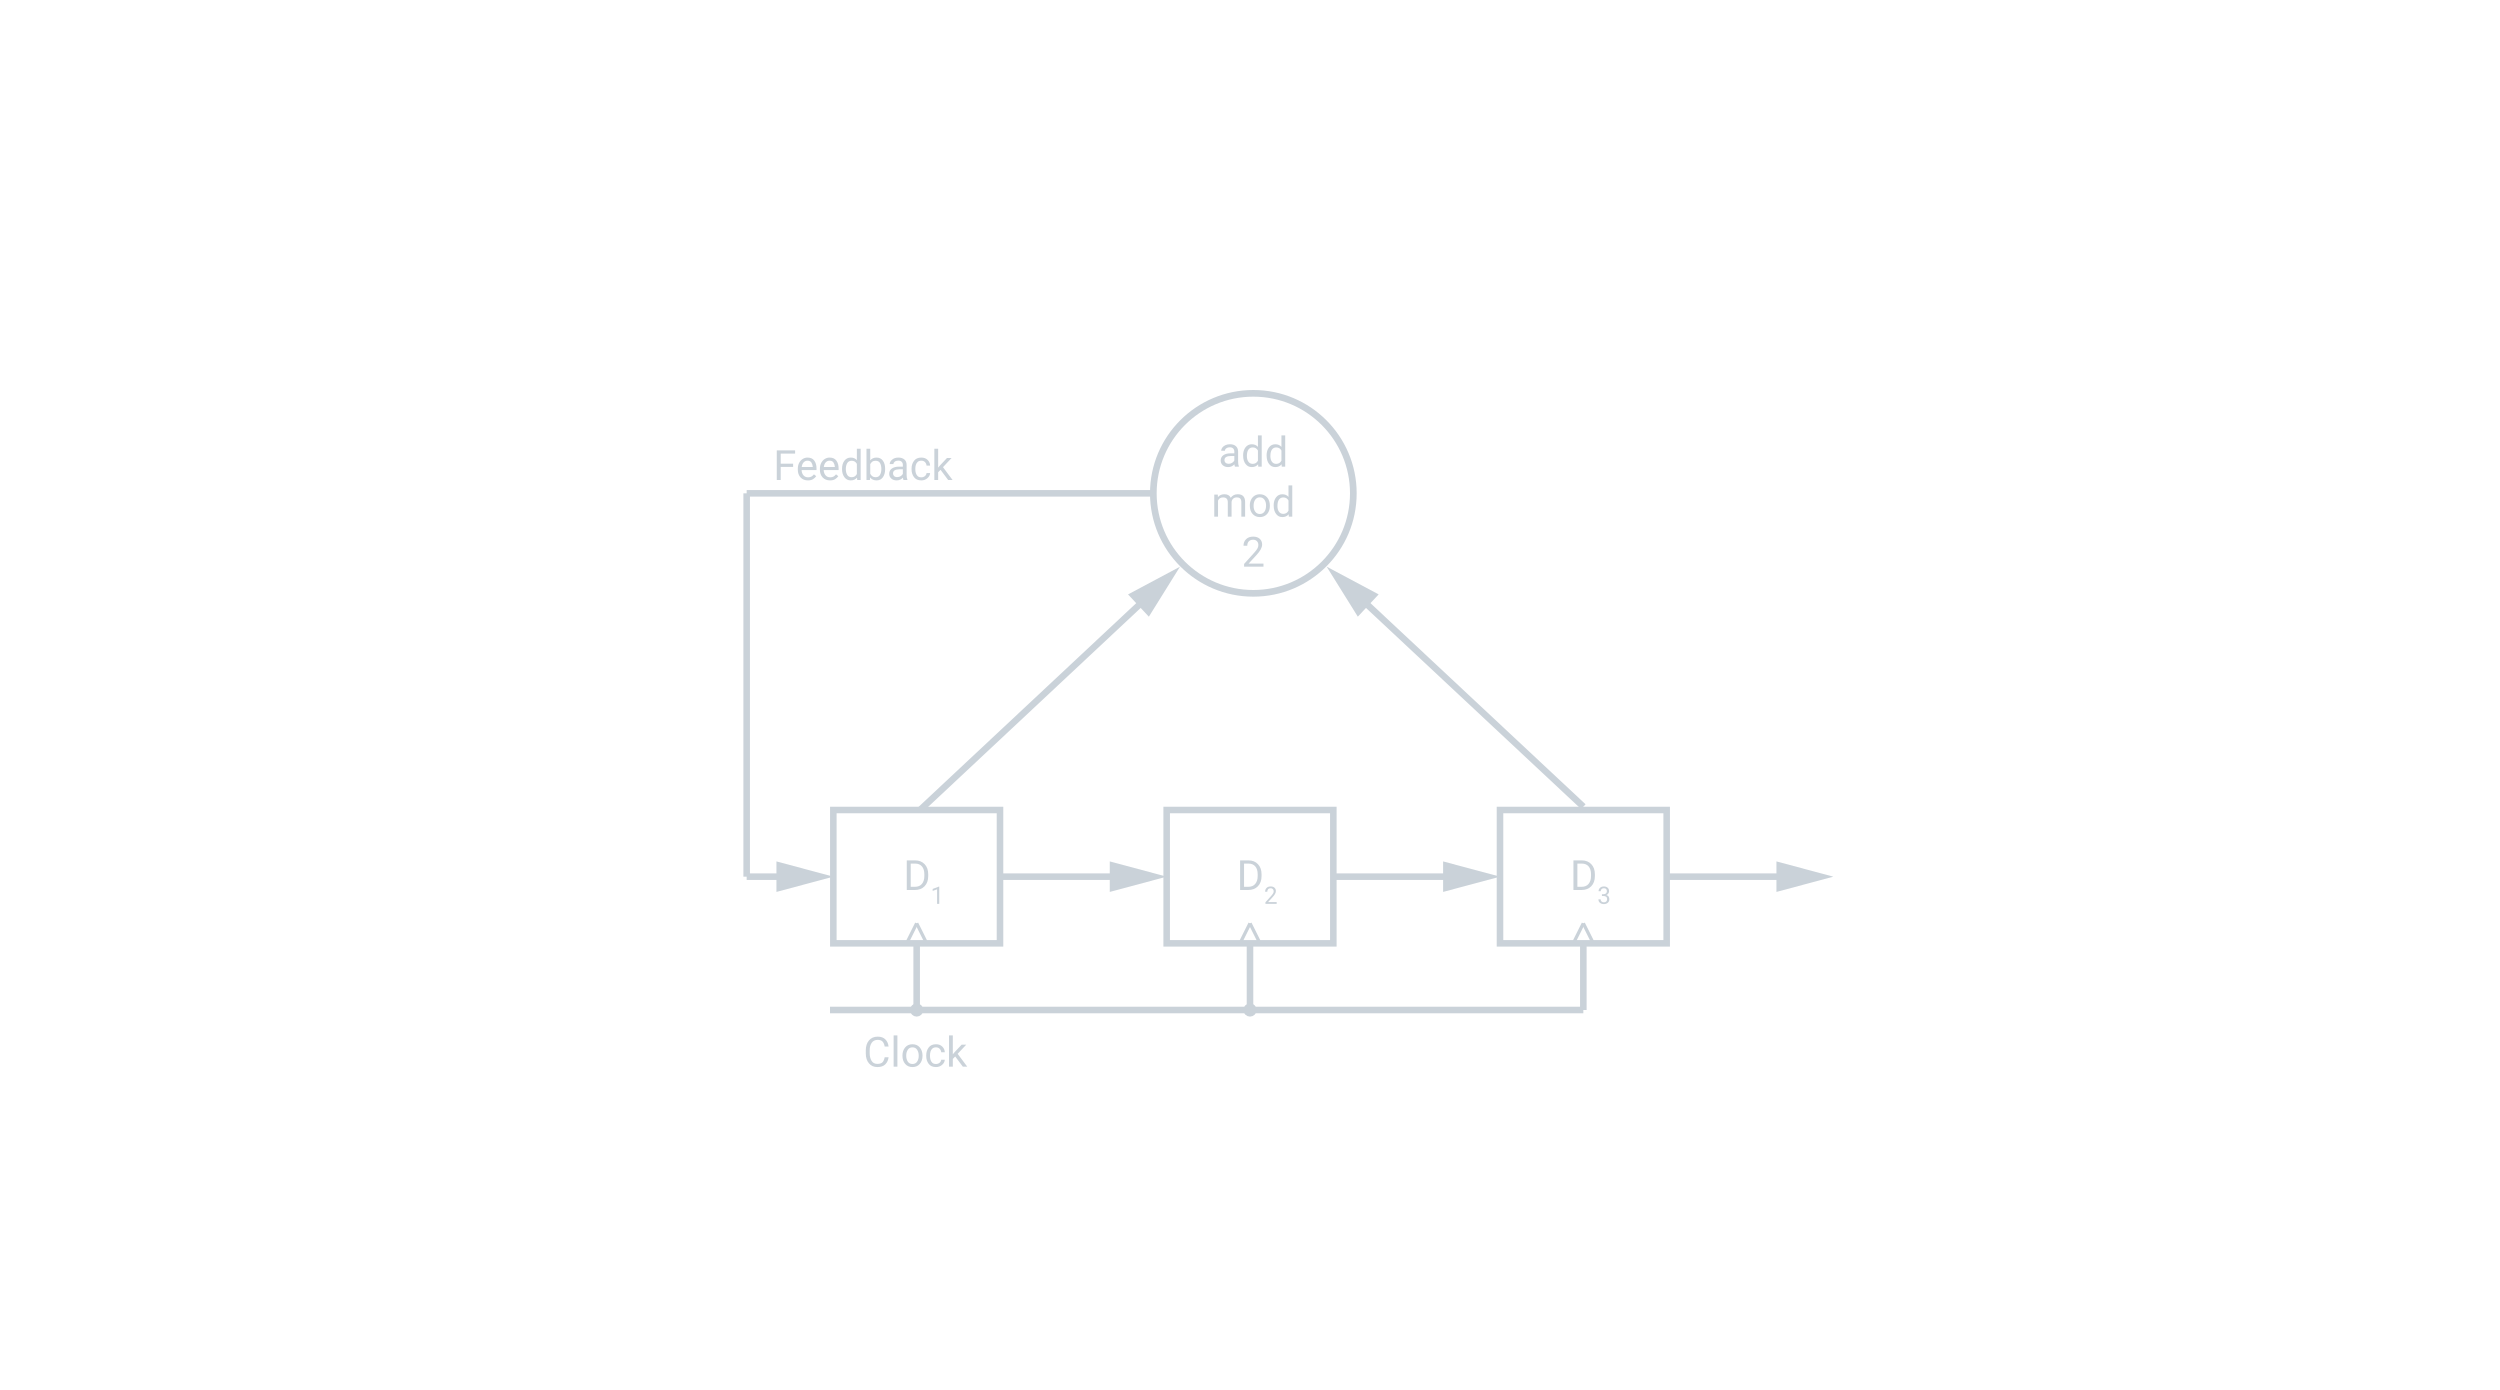
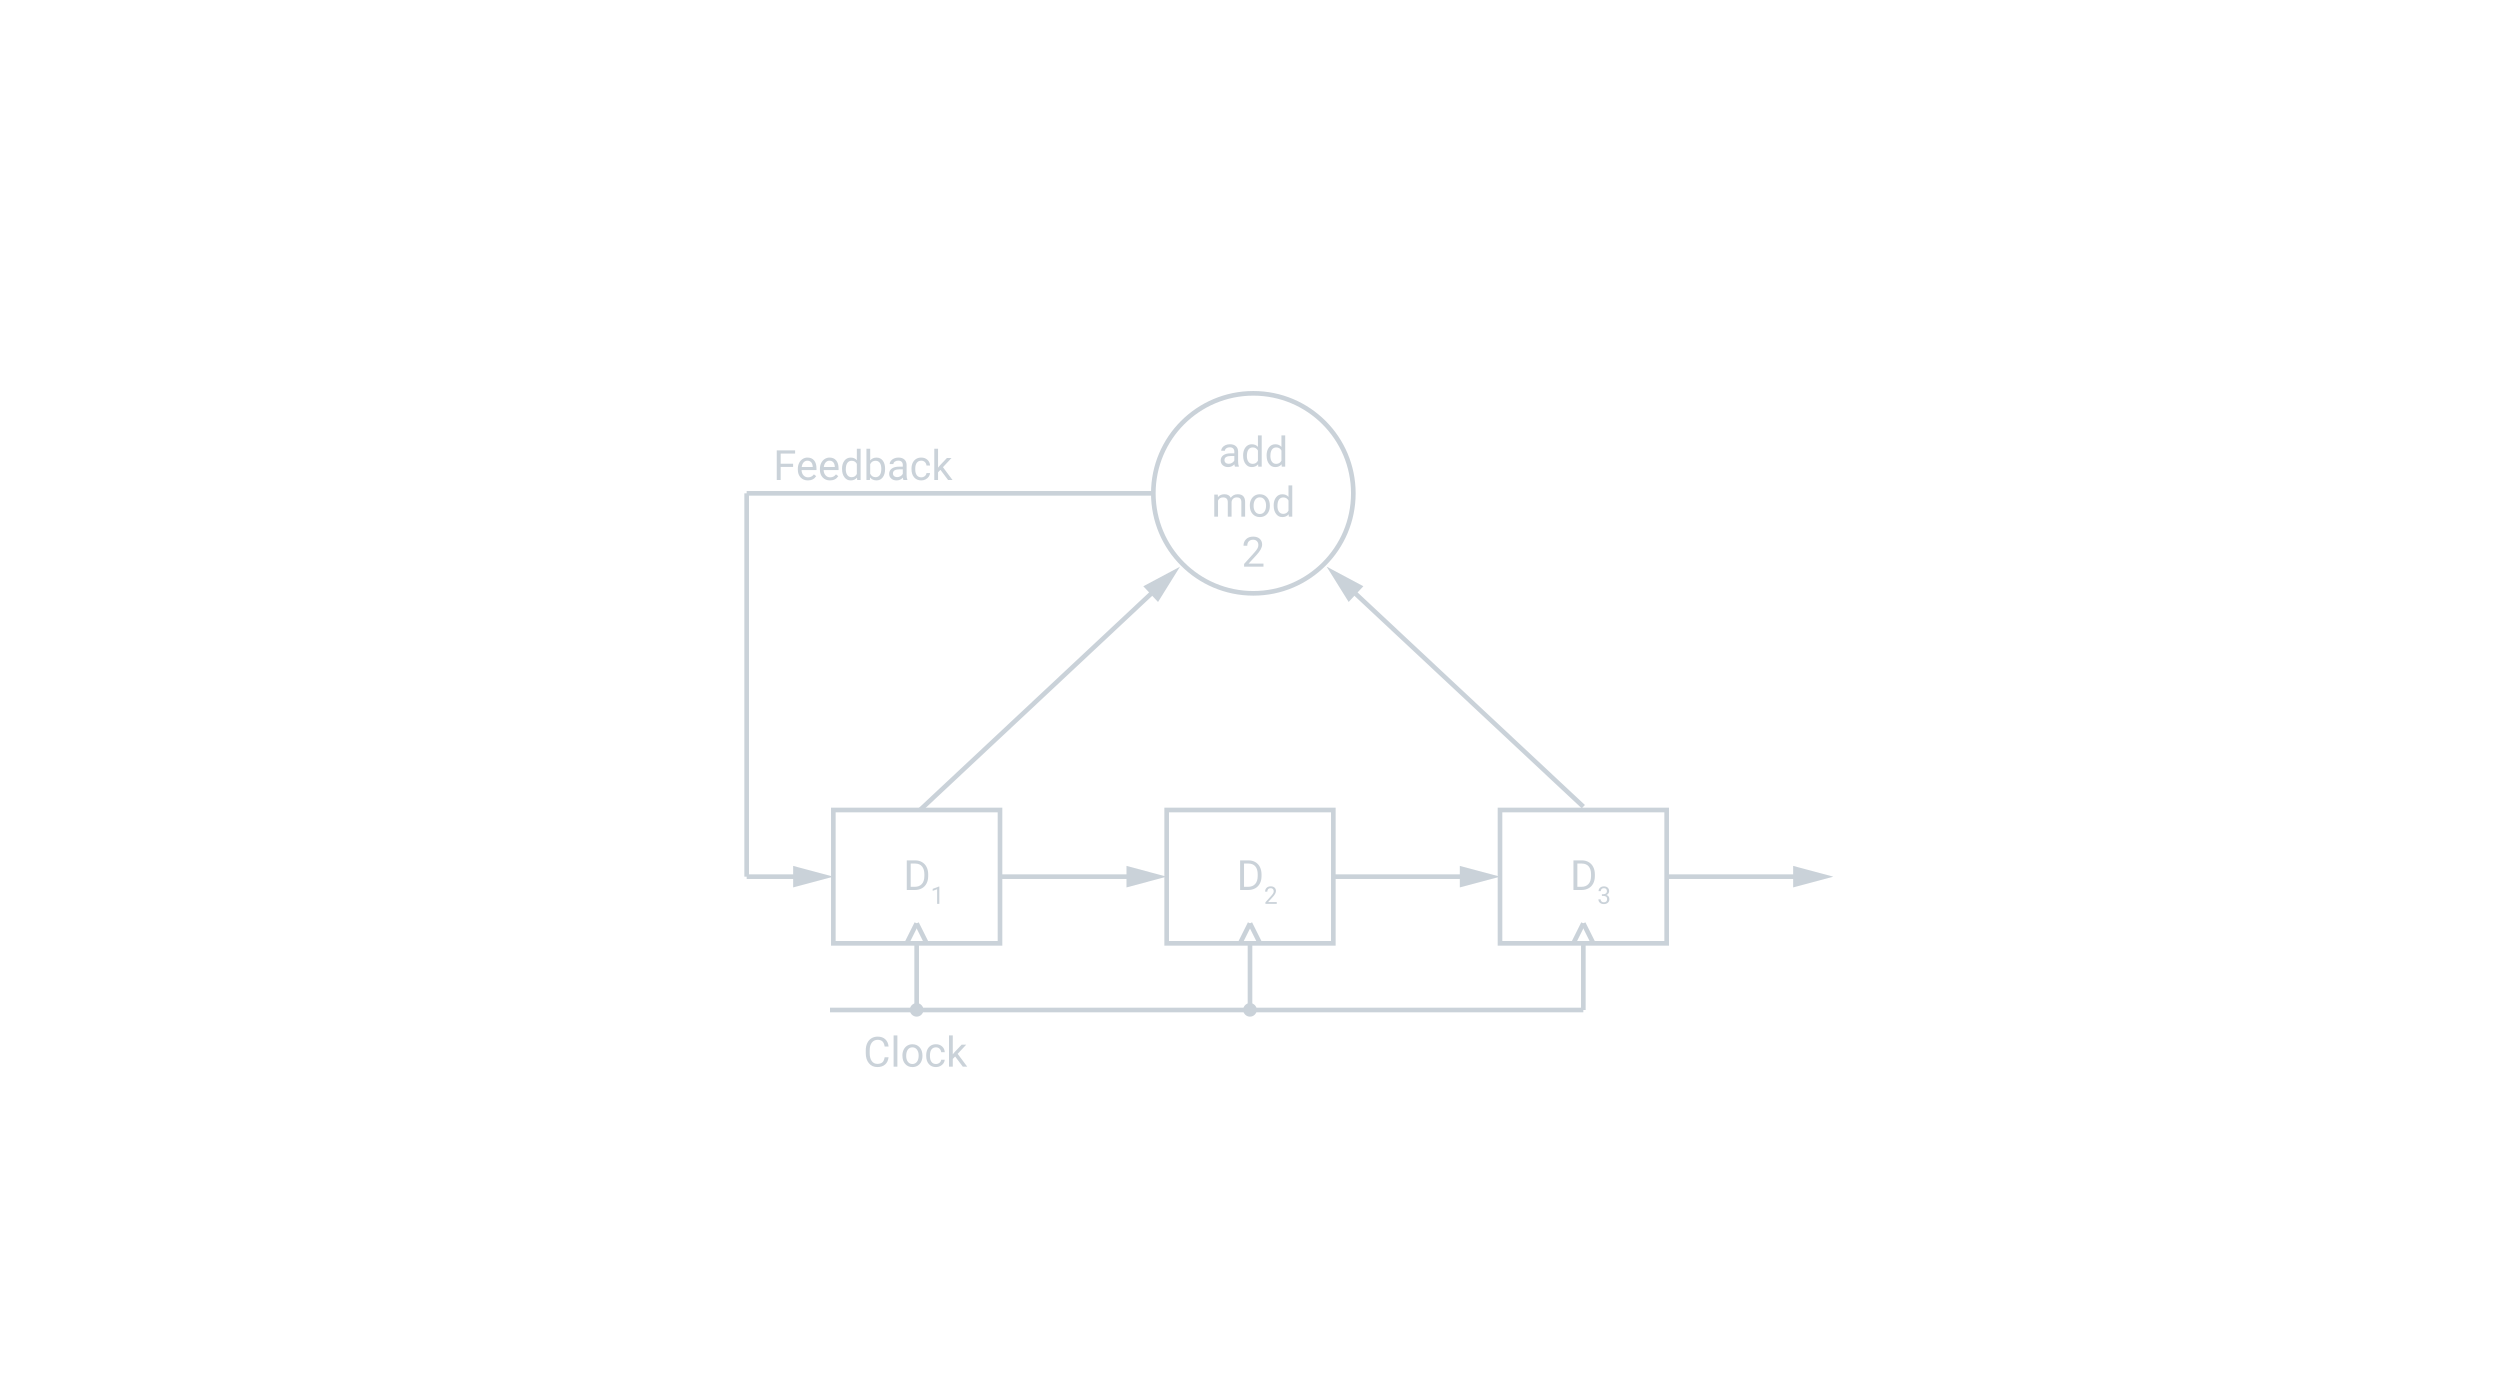
- <svg xmlns="http://www.w3.org/2000/svg" id="hidden" viewBox="0 0 1080 600.48">
+ <svg xmlns="http://www.w3.org/2000/svg" viewBox="0 0 1080 600.48">
  <defs>
-     <style>.cls-1{letter-spacing:-.01em;}.cls-2,.cls-3{fill:#cad2d9;}.cls-4{stroke-width:1.42px;}.cls-4,.cls-5,.cls-6{fill:none;stroke:#cad2d9;stroke-miterlimit:10;}.cls-5{stroke-width:2.88px;}.cls-6{stroke-width:2.83px;}.cls-3{font-family:Roboto-Regular, Roboto;font-size:18px;}</style>
+     <style>.cls-1{fill:#cad2d9;}.cls-2{fill:none;stroke:#cad2d9;stroke-miterlimit:10;stroke-width:2px;}</style>
  </defs>
-   <rect class="cls-6" x="360" y="349.92" width="72" height="57.6" transform="translate(792 757.44) rotate(-180)" />
-   <rect class="cls-6" x="504" y="349.92" width="72" height="57.6" transform="translate(1080 757.44) rotate(-180)" />
-   <g>
-     <line class="cls-6" x1="432" y1="378.72" x2="483.91" y2="378.72" />
-     <polygon class="cls-2" points="479.42 385.31 504 378.72 479.42 372.13 479.42 385.31" />
+   <g id="Line">
+     <rect class="cls-2" x="360" y="349.92" width="72" height="57.6" transform="translate(792 757.44) rotate(-180)" />
+     <rect class="cls-2" x="504" y="349.92" width="72" height="57.6" transform="translate(1080 757.44) rotate(-180)" />
+     <g>
+       <line class="cls-2" x1="432" y1="378.72" x2="489.82" y2="378.72" />
+       <polygon class="cls-1" points="486.64 383.37 504 378.72 486.64 374.07 486.64 383.37" />
+     </g>
+     <rect class="cls-2" x="648" y="349.92" width="72" height="57.6" transform="translate(1368 757.44) rotate(-180)" />
+     <g>
+       <line class="cls-2" x1="576" y1="378.72" x2="633.82" y2="378.72" />
+       <polygon class="cls-1" points="630.64 383.37 648 378.72 630.64 374.07 630.64 383.37" />
+     </g>
+     <g>
+       <line class="cls-2" x1="720" y1="378.72" x2="777.82" y2="378.72" />
+       <polygon class="cls-1" points="774.64 383.37 792 378.72 774.64 374.07 774.64 383.37" />
+     </g>
+     <line class="cls-2" x1="322.56" y1="213.12" x2="322.56" y2="378.72" />
+     <g>
+       <line class="cls-2" x1="322.56" y1="378.72" x2="345.82" y2="378.72" />
+       <polygon class="cls-1" points="342.64 383.37 360 378.72 342.64 374.07 342.64 383.37" />
+     </g>
+     <g>
+       <line class="cls-2" x1="684" y1="348.48" x2="583.48" y2="254.49" />
+       <polygon class="cls-1" points="588.97 253.26 573.12 244.8 582.62 260.05 588.97 253.26" />
+     </g>
+     <g>
+       <line class="cls-2" x1="397.44" y1="349.92" x2="499.4" y2="254.49" />
+       <polygon class="cls-1" points="500.27 260.06 509.76 244.8 493.91 253.26 500.27 260.06" />
+     </g>
+     <line class="cls-2" x1="498.24" y1="213.12" x2="322.56" y2="213.12" />
+     <circle class="cls-2" cx="541.44" cy="213.12" r="43.2" />
+     <line class="cls-2" x1="396" y1="398.88" x2="391.68" y2="407.52" />
+     <line class="cls-2" x1="400.32" y1="407.52" x2="396" y2="398.88" />
+     <line class="cls-2" x1="540" y1="398.88" x2="535.68" y2="407.52" />
+     <line class="cls-2" x1="544.32" y1="407.52" x2="540" y2="398.88" />
+     <g>
+       <line class="cls-2" x1="540" y1="407.52" x2="540" y2="436.41" />
+       <path class="cls-1" d="M537.06,436.26c0,1.62,1.31,2.93,2.93,2.93s2.93-1.31,2.93-2.93c0-1.62-1.31-2.93-2.93-2.93-1.62,0-2.93,1.31-2.93,2.93Z" />
+     </g>
+     <line class="cls-2" x1="684" y1="398.88" x2="679.68" y2="407.52" />
+     <line class="cls-2" x1="688.32" y1="407.52" x2="684" y2="398.88" />
+     <line class="cls-2" x1="684" y1="407.52" x2="684" y2="436.32" />
+     <line class="cls-2" x1="684" y1="436.32" x2="358.56" y2="436.32" />
+     <g>
+       <line class="cls-2" x1="396" y1="407.52" x2="396" y2="436.41" />
+       <path class="cls-1" d="M393.06,436.26c0,1.62,1.31,2.93,2.93,2.93s2.93-1.31,2.93-2.93c0-1.62-1.31-2.93-2.93-2.93-1.62,0-2.93,1.31-2.93,2.93Z" />
+     </g>
  </g>
-   <rect class="cls-6" x="648" y="349.92" width="72" height="57.6" transform="translate(1368 757.44) rotate(-180)" />
-   <g>
-     <line class="cls-6" x1="576" y1="378.72" x2="627.91" y2="378.72" />
-     <polygon class="cls-2" points="623.42 385.31 648 378.72 623.42 372.13 623.42 385.31" />
+   <g id="TEXT_Vector">
+     <g>
+       <path class="cls-1" d="M391.73,384.48v-12.8h3.61c1.11,0,2.1,.25,2.95,.74s1.52,1.19,1.98,2.1,.7,1.95,.71,3.13v.82c0,1.21-.23,2.26-.7,3.17s-1.13,1.61-2,2.09-1.87,.74-3.02,.75h-3.54Zm1.69-11.42v10.04h1.78c1.3,0,2.31-.4,3.04-1.21s1.09-1.96,1.09-3.46v-.75c0-1.45-.34-2.58-1.02-3.39-.68-.81-1.65-1.22-2.9-1.23h-1.97Z" />
+       <path class="cls-1" d="M405.78,390.47h-.95v-6.32l-1.91,.7v-.86l2.72-1.02h.15v7.5Z" />
+     </g>
+     <g>
+       <path class="cls-1" d="M535.73,384.48v-12.8h3.61c1.11,0,2.1,.25,2.95,.74s1.52,1.19,1.98,2.1,.7,1.95,.71,3.13v.82c0,1.21-.23,2.26-.7,3.17s-1.13,1.61-2,2.09-1.87,.74-3.02,.75h-3.54Zm1.69-11.42v10.04h1.78c1.3,0,2.31-.4,3.04-1.21s1.09-1.96,1.09-3.46v-.75c0-1.45-.34-2.58-1.02-3.39-.68-.81-1.65-1.22-2.9-1.23h-1.97Z" />
+       <path class="cls-1" d="M551.55,390.47h-4.89v-.68l2.58-2.87c.38-.43,.65-.79,.79-1.06,.14-.27,.22-.55,.22-.84,0-.39-.12-.71-.35-.96-.24-.25-.55-.37-.94-.37-.47,0-.84,.13-1.1,.4-.26,.27-.39,.64-.39,1.12h-.95c0-.69,.22-1.24,.66-1.67s1.03-.64,1.78-.64c.69,0,1.24,.18,1.65,.55,.4,.36,.6,.85,.6,1.45,0,.73-.47,1.61-1.4,2.62l-2,2.17h3.75v.77Z" />
+     </g>
+     <g>
+       <path class="cls-1" d="M679.73,384.48v-12.8h3.61c1.11,0,2.1,.25,2.95,.74s1.52,1.19,1.98,2.1,.7,1.95,.71,3.13v.82c0,1.21-.23,2.26-.7,3.17s-1.13,1.61-2,2.09-1.87,.74-3.02,.75h-3.54Zm1.69-11.42v10.04h1.78c1.3,0,2.31-.4,3.04-1.21s1.09-1.96,1.09-3.46v-.75c0-1.45-.34-2.58-1.02-3.39-.68-.81-1.65-1.22-2.9-1.23h-1.97Z" />
+       <path class="cls-1" d="M692.04,386.28h.71c.45,0,.8-.12,1.06-.35,.26-.23,.38-.54,.38-.93,0-.87-.44-1.31-1.31-1.31-.41,0-.74,.12-.98,.35-.24,.23-.37,.54-.37,.93h-.95c0-.59,.22-1.08,.65-1.47,.43-.39,.98-.59,1.65-.59,.7,0,1.25,.19,1.66,.56,.4,.37,.6,.89,.6,1.55,0,.33-.11,.64-.32,.94-.21,.3-.5,.53-.86,.68,.41,.13,.73,.35,.95,.65,.22,.3,.34,.67,.34,1.1,0,.67-.22,1.2-.66,1.59-.44,.39-1.01,.59-1.71,.59s-1.27-.19-1.71-.57c-.44-.38-.66-.88-.66-1.5h.95c0,.39,.13,.71,.38,.94,.26,.24,.6,.35,1.03,.35,.46,0,.81-.12,1.05-.36,.24-.24,.36-.58,.36-1.03s-.13-.77-.4-1c-.27-.23-.65-.35-1.15-.36h-.71v-.77Z" />
+     </g>
+     <g>
+       <path class="cls-1" d="M533.49,201.6c-.09-.19-.17-.52-.23-1-.76,.79-1.66,1.18-2.71,1.18-.94,0-1.71-.26-2.31-.79s-.9-1.2-.9-2.02c0-.99,.38-1.76,1.13-2.31s1.81-.82,3.18-.82h1.58v-.75c0-.57-.17-1.02-.51-1.36-.34-.34-.84-.5-1.5-.5-.58,0-1.07,.15-1.46,.44s-.59,.65-.59,1.06h-1.63c0-.47,.17-.93,.5-1.38s.79-.79,1.37-1.05,1.21-.39,1.9-.39c1.1,0,1.95,.27,2.58,.82s.94,1.3,.97,2.26v4.38c0,.87,.11,1.57,.33,2.08v.14h-1.71Zm-2.7-1.24c.51,0,.99-.13,1.45-.4s.79-.61,.99-1.03v-1.95h-1.27c-1.99,0-2.99,.58-2.99,1.75,0,.51,.17,.91,.51,1.2s.78,.43,1.31,.43Z" />
+       <path class="cls-1" d="M537.02,196.77c0-1.46,.35-2.63,1.04-3.52,.69-.89,1.6-1.33,2.72-1.33s2,.38,2.65,1.14v-4.96h1.63v13.5h-1.49l-.08-1.02c-.65,.8-1.56,1.2-2.72,1.2s-2-.45-2.69-1.35-1.04-2.08-1.04-3.53v-.12Zm1.63,.18c0,1.08,.22,1.92,.67,2.53s1.06,.91,1.85,.91c1.03,0,1.78-.46,2.26-1.39v-4.37c-.49-.9-1.23-1.34-2.24-1.34-.8,0-1.42,.31-1.86,.92s-.67,1.53-.67,2.73Z" />
+       <path class="cls-1" d="M547.17,196.77c0-1.46,.35-2.63,1.04-3.52,.69-.89,1.6-1.33,2.72-1.33s2,.38,2.65,1.14v-4.96h1.63v13.5h-1.49l-.08-1.02c-.65,.8-1.56,1.2-2.72,1.2s-2-.45-2.69-1.35-1.04-2.08-1.04-3.53v-.12Zm1.63,.18c0,1.08,.22,1.92,.67,2.53s1.06,.91,1.85,.91c1.03,0,1.78-.46,2.26-1.39v-4.37c-.49-.9-1.23-1.34-2.24-1.34-.8,0-1.42,.31-1.86,.92s-.67,1.53-.67,2.73Z" />
+       <path class="cls-1" d="M526.1,213.69l.04,1.05c.7-.82,1.64-1.23,2.82-1.23,1.33,0,2.24,.51,2.72,1.53,.32-.46,.73-.83,1.23-1.11s1.11-.42,1.8-.42c2.09,0,3.15,1.1,3.18,3.31v6.37h-1.63v-6.28c0-.68-.16-1.19-.47-1.53-.31-.34-.83-.5-1.56-.5-.6,0-1.1,.18-1.5,.54-.4,.36-.63,.85-.69,1.46v6.31h-1.63v-6.23c0-1.38-.68-2.07-2.03-2.07-1.07,0-1.8,.45-2.19,1.36v6.94h-1.63v-9.51h1.54Z" />
+       <path class="cls-1" d="M539.92,218.36c0-.93,.18-1.77,.55-2.51s.88-1.32,1.53-1.72,1.4-.61,2.24-.61c1.29,0,2.34,.45,3.14,1.34s1.2,2.09,1.2,3.58v.11c0,.93-.18,1.76-.53,2.49-.35,.74-.86,1.31-1.52,1.72s-1.42,.62-2.27,.62c-1.29,0-2.33-.45-3.13-1.34s-1.2-2.08-1.2-3.56v-.11Zm1.63,.19c0,1.05,.24,1.9,.73,2.54s1.14,.96,1.96,.96,1.48-.32,1.97-.97c.49-.65,.73-1.55,.73-2.72,0-1.04-.25-1.89-.74-2.54-.5-.65-1.15-.97-1.97-.97s-1.45,.32-1.94,.96-.74,1.55-.74,2.74Z" />
+       <path class="cls-1" d="M550.22,218.37c0-1.46,.35-2.63,1.04-3.52,.69-.89,1.6-1.33,2.72-1.33s2,.38,2.65,1.14v-4.96h1.63v13.5h-1.49l-.08-1.02c-.65,.8-1.56,1.2-2.72,1.2s-2-.45-2.69-1.35-1.04-2.08-1.04-3.53v-.12Zm1.63,.18c0,1.08,.22,1.92,.67,2.53s1.06,.91,1.85,.91c1.03,0,1.78-.46,2.26-1.39v-4.37c-.49-.9-1.23-1.34-2.24-1.34-.8,0-1.42,.31-1.86,.92s-.67,1.53-.67,2.73Z" />
+       <path class="cls-1" d="M545.83,244.8h-8.38v-1.17l4.43-4.92c.66-.74,1.11-1.35,1.36-1.82,.25-.46,.37-.95,.37-1.45,0-.67-.2-1.22-.61-1.64s-.94-.64-1.62-.64c-.81,0-1.44,.23-1.89,.69-.45,.46-.67,1.1-.67,1.92h-1.63c0-1.18,.38-2.13,1.14-2.86s1.77-1.09,3.05-1.09c1.19,0,2.13,.31,2.82,.94,.69,.62,1.04,1.46,1.04,2.49,0,1.26-.8,2.76-2.41,4.5l-3.43,3.72h6.42v1.33Z" />
+     </g>
+     <g>
+       <path class="cls-1" d="M383.86,456.74c-.16,1.35-.66,2.4-1.5,3.13-.84,.74-1.96,1.1-3.35,1.1-1.51,0-2.72-.54-3.63-1.63s-1.37-2.53-1.37-4.35v-1.23c0-1.19,.21-2.24,.64-3.14s1.03-1.59,1.81-2.08c.78-.48,1.68-.72,2.71-.72,1.36,0,2.45,.38,3.27,1.14s1.3,1.81,1.43,3.15h-1.7c-.15-1.02-.46-1.76-.95-2.22-.49-.46-1.17-.69-2.05-.69-1.08,0-1.92,.4-2.54,1.2s-.92,1.93-.92,3.4v1.24c0,1.39,.29,2.5,.87,3.32s1.39,1.23,2.43,1.23c.94,0,1.66-.21,2.16-.64,.5-.42,.83-1.16,1-2.22h1.7Z" />
+       <path class="cls-1" d="M387.67,460.8h-1.63v-13.5h1.63v13.5Z" />
+       <path class="cls-1" d="M389.84,455.96c0-.93,.18-1.77,.55-2.51s.88-1.32,1.53-1.72,1.4-.61,2.24-.61c1.29,0,2.34,.45,3.14,1.34s1.2,2.09,1.2,3.58v.11c0,.93-.18,1.76-.53,2.49-.35,.74-.86,1.31-1.52,1.72s-1.42,.62-2.27,.62c-1.29,0-2.33-.45-3.13-1.34s-1.2-2.08-1.2-3.56v-.11Zm1.63,.19c0,1.05,.24,1.9,.73,2.54s1.14,.96,1.96,.96,1.48-.32,1.97-.97c.49-.65,.73-1.55,.73-2.72,0-1.04-.25-1.89-.74-2.54-.5-.65-1.15-.97-1.97-.97s-1.45,.32-1.94,.96-.74,1.55-.74,2.74Z" />
+       <path class="cls-1" d="M404.35,459.65c.58,0,1.09-.18,1.52-.53s.67-.79,.72-1.32h1.54c-.03,.54-.22,1.06-.56,1.56s-.81,.88-1.38,1.18-1.19,.44-1.83,.44c-1.29,0-2.32-.43-3.09-1.3-.76-.86-1.15-2.05-1.15-3.55v-.27c0-.93,.17-1.75,.51-2.47s.83-1.28,1.46-1.68,1.39-.6,2.25-.6c1.07,0,1.95,.32,2.66,.96s1.08,1.47,1.13,2.49h-1.54c-.05-.62-.28-1.12-.7-1.52-.42-.4-.94-.59-1.55-.59-.83,0-1.47,.3-1.92,.89s-.68,1.45-.68,2.58v.31c0,1.1,.23,1.94,.68,2.53s1.1,.89,1.93,.89Z" />
+       <path class="cls-1" d="M412.62,456.4l-1.02,1.06v3.34h-1.63v-13.5h1.63v8.17l.87-1.05,2.96-3.13h1.98l-3.7,3.97,4.13,5.54h-1.91l-3.31-4.4Z" />
+     </g>
+     <g>
+       <path class="cls-1" d="M342.62,201.71h-5.37v5.65h-1.69v-12.8h7.93v1.38h-6.24v4.39h5.37v1.38Z" />
+       <path class="cls-1" d="M349.02,207.54c-1.29,0-2.34-.42-3.15-1.27s-1.21-1.98-1.21-3.4v-.3c0-.94,.18-1.79,.54-2.53s.86-1.32,1.51-1.74,1.35-.63,2.1-.63c1.24,0,2.2,.41,2.88,1.22s1.03,1.98,1.03,3.5v.68h-6.44c.02,.94,.3,1.7,.82,2.27,.52,.58,1.19,.87,2,.87,.57,0,1.06-.12,1.46-.35s.75-.54,1.05-.93l.99,.77c-.8,1.22-1.99,1.84-3.59,1.84Zm-.2-8.53c-.66,0-1.21,.24-1.65,.72s-.72,1.15-.83,2.01h4.76v-.12c-.05-.83-.27-1.47-.67-1.92s-.94-.68-1.62-.68Z" />
+       <path class="cls-1" d="M358.56,207.54c-1.29,0-2.34-.42-3.15-1.27s-1.21-1.98-1.21-3.4v-.3c0-.94,.18-1.79,.54-2.53s.86-1.32,1.51-1.74,1.35-.63,2.1-.63c1.24,0,2.2,.41,2.88,1.22s1.03,1.98,1.03,3.5v.68h-6.44c.02,.94,.3,1.7,.82,2.27,.52,.58,1.19,.87,2,.87,.57,0,1.06-.12,1.46-.35s.75-.54,1.05-.93l.99,.77c-.8,1.22-1.99,1.84-3.59,1.84Zm-.2-8.53c-.66,0-1.21,.24-1.65,.72s-.72,1.15-.83,2.01h4.76v-.12c-.05-.83-.27-1.47-.67-1.92s-.94-.68-1.62-.68Z" />
+       <path class="cls-1" d="M363.75,202.53c0-1.46,.35-2.63,1.04-3.52,.69-.89,1.6-1.33,2.72-1.33s2,.38,2.65,1.14v-4.96h1.63v13.5h-1.49l-.08-1.02c-.65,.8-1.56,1.2-2.72,1.2s-2-.45-2.69-1.35-1.04-2.08-1.04-3.53v-.12Zm1.63,.18c0,1.08,.22,1.92,.67,2.53s1.06,.91,1.85,.91c1.03,0,1.78-.46,2.26-1.39v-4.37c-.49-.9-1.23-1.34-2.24-1.34-.8,0-1.42,.31-1.86,.92s-.67,1.53-.67,2.73Z" />
+       <path class="cls-1" d="M382.35,202.71c0,1.45-.33,2.62-1,3.5s-1.56,1.32-2.69,1.32c-1.2,0-2.13-.42-2.79-1.27l-.08,1.1h-1.49v-13.5h1.63v5.04c.66-.81,1.56-1.22,2.72-1.22s2.06,.44,2.72,1.31,.99,2.07,.99,3.59v.14Zm-1.63-.18c0-1.11-.21-1.96-.64-2.57s-1.04-.91-1.85-.91c-1.07,0-1.84,.5-2.31,1.49v4.11c.5,1,1.27,1.49,2.33,1.49,.78,0,1.39-.3,1.82-.91s.65-1.51,.65-2.72Z" />
+       <path class="cls-1" d="M390.27,207.36c-.09-.19-.17-.52-.23-1-.76,.79-1.66,1.18-2.71,1.18-.94,0-1.71-.26-2.31-.79s-.9-1.2-.9-2.02c0-.99,.38-1.76,1.13-2.31s1.81-.82,3.18-.82h1.58v-.75c0-.57-.17-1.02-.51-1.36-.34-.34-.84-.5-1.5-.5-.58,0-1.07,.15-1.46,.44s-.59,.65-.59,1.06h-1.63c0-.47,.17-.93,.51-1.38s.79-.79,1.37-1.05,1.21-.39,1.9-.39c1.1,0,1.95,.27,2.58,.82s.94,1.3,.97,2.26v4.38c0,.87,.11,1.57,.33,2.08v.14h-1.71Zm-2.7-1.24c.51,0,.99-.13,1.45-.4s.79-.61,.99-1.03v-1.95h-1.27c-1.99,0-2.99,.58-2.99,1.75,0,.51,.17,.91,.51,1.2s.78,.43,1.31,.43Z" />
+       <path class="cls-1" d="M398,206.21c.58,0,1.09-.18,1.52-.53s.67-.79,.72-1.32h1.54c-.03,.54-.22,1.06-.56,1.56s-.81,.88-1.38,1.18-1.19,.44-1.83,.44c-1.29,0-2.32-.43-3.09-1.3-.76-.86-1.15-2.05-1.15-3.55v-.27c0-.93,.17-1.75,.51-2.47s.83-1.28,1.46-1.68,1.39-.6,2.25-.6c1.07,0,1.95,.32,2.66,.96s1.08,1.47,1.13,2.49h-1.54c-.05-.62-.28-1.12-.7-1.52-.42-.4-.94-.59-1.55-.59-.83,0-1.47,.3-1.92,.89s-.68,1.45-.68,2.58v.31c0,1.1,.23,1.94,.68,2.53s1.1,.89,1.93,.89Z" />
+       <path class="cls-1" d="M406.26,202.96l-1.02,1.06v3.34h-1.63v-13.5h1.63v8.17l.87-1.05,2.96-3.13h1.98l-3.7,3.97,4.13,5.54h-1.91l-3.31-4.4Z" />
+     </g>
  </g>
-   <g>
-     <line class="cls-6" x1="720" y1="378.72" x2="771.91" y2="378.72" />
-     <polygon class="cls-2" points="767.42 385.31 792 378.72 767.42 372.13 767.42 385.31" />
-   </g>
-   <line class="cls-6" x1="322.56" y1="213.12" x2="322.56" y2="378.72" />
-   <g>
-     <line class="cls-6" x1="322.56" y1="378.72" x2="339.91" y2="378.72" />
-     <polygon class="cls-2" points="335.42 385.31 360 378.72 335.42 372.13 335.42 385.31" />
-   </g>
-   <g>
-     <line class="cls-6" x1="684" y1="348.48" x2="587.79" y2="258.52" />
-     <polygon class="cls-2" points="595.58 256.78 573.12 244.8 586.58 266.4 595.58 256.78" />
-   </g>
-   <text class="cls-3" transform="translate(390.24 384.48)">
-     <tspan x="0" y="0">D</tspan>
-   </text>
-   <text class="cls-3" transform="translate(402.04 390.47) scale(.58)">
-     <tspan x="0" y="0">1</tspan>
-   </text>
-   <text class="cls-3" transform="translate(534.24 384.48)">
-     <tspan x="0" y="0">D</tspan>
-   </text>
-   <text class="cls-3" transform="translate(546.04 390.47) scale(.58)">
-     <tspan x="0" y="0">2</tspan>
-   </text>
-   <text class="cls-3" transform="translate(678.24 384.48)">
-     <tspan x="0" y="0">D</tspan>
-   </text>
-   <text class="cls-3" transform="translate(690.04 390.47) scale(.58)">
-     <tspan x="0" y="0">3</tspan>
-   </text>
-   <g>
-     <path class="cls-2" d="M533.49,201.6c-.09-.19-.17-.52-.23-1-.76,.79-1.66,1.18-2.71,1.18-.94,0-1.71-.26-2.31-.79s-.9-1.2-.9-2.02c0-.99,.38-1.76,1.13-2.31s1.81-.82,3.18-.82h1.58v-.75c0-.57-.17-1.02-.51-1.36-.34-.34-.84-.5-1.5-.5-.58,0-1.07,.15-1.46,.44s-.59,.65-.59,1.06h-1.63c0-.47,.17-.93,.5-1.38s.79-.79,1.37-1.05,1.21-.39,1.9-.39c1.1,0,1.95,.27,2.58,.82s.94,1.3,.97,2.26v4.38c0,.87,.11,1.57,.33,2.08v.14h-1.71Zm-2.7-1.24c.51,0,.99-.13,1.45-.4s.79-.61,.99-1.03v-1.95h-1.27c-1.99,0-2.99,.58-2.99,1.75,0,.51,.17,.91,.51,1.2s.78,.43,1.31,.43Z" />
-     <path class="cls-2" d="M537.02,196.77c0-1.46,.35-2.63,1.04-3.52,.69-.89,1.6-1.33,2.72-1.33s2,.38,2.65,1.14v-4.96h1.63v13.5h-1.49l-.08-1.02c-.65,.8-1.56,1.2-2.72,1.2s-2-.45-2.69-1.35-1.04-2.08-1.04-3.53v-.12Zm1.63,.18c0,1.08,.22,1.92,.67,2.53s1.06,.91,1.85,.91c1.03,0,1.78-.46,2.26-1.39v-4.37c-.49-.9-1.23-1.34-2.24-1.34-.8,0-1.42,.31-1.86,.92s-.67,1.53-.67,2.73Z" />
-     <path class="cls-2" d="M547.17,196.77c0-1.46,.35-2.63,1.04-3.52,.69-.89,1.6-1.33,2.72-1.33s2,.38,2.65,1.14v-4.96h1.63v13.5h-1.49l-.08-1.02c-.65,.8-1.56,1.2-2.72,1.2s-2-.45-2.69-1.35-1.04-2.08-1.04-3.53v-.12Zm1.63,.18c0,1.08,.22,1.92,.67,2.53s1.06,.91,1.85,.91c1.03,0,1.78-.46,2.26-1.39v-4.37c-.49-.9-1.23-1.34-2.24-1.34-.8,0-1.42,.31-1.86,.92s-.67,1.53-.67,2.73Z" />
-     <path class="cls-2" d="M526.1,213.69l.04,1.05c.7-.82,1.64-1.23,2.82-1.23,1.33,0,2.24,.51,2.72,1.53,.32-.46,.73-.83,1.23-1.11s1.11-.42,1.8-.42c2.09,0,3.15,1.1,3.18,3.31v6.37h-1.63v-6.28c0-.68-.16-1.19-.47-1.53-.31-.34-.83-.5-1.56-.5-.6,0-1.1,.18-1.5,.54-.4,.36-.63,.85-.69,1.46v6.31h-1.63v-6.23c0-1.38-.68-2.07-2.03-2.07-1.07,0-1.8,.45-2.19,1.36v6.94h-1.63v-9.51h1.54Z" />
-     <path class="cls-2" d="M539.92,218.36c0-.93,.18-1.77,.55-2.51s.88-1.32,1.53-1.72,1.4-.61,2.24-.61c1.29,0,2.34,.45,3.14,1.34s1.2,2.09,1.2,3.58v.11c0,.93-.18,1.76-.53,2.49-.35,.74-.86,1.31-1.52,1.72s-1.42,.62-2.27,.62c-1.29,0-2.33-.45-3.13-1.34s-1.2-2.08-1.2-3.56v-.11Zm1.63,.19c0,1.05,.24,1.9,.73,2.54s1.14,.96,1.96,.96,1.48-.32,1.97-.97c.49-.65,.73-1.55,.73-2.72,0-1.04-.25-1.89-.74-2.54-.5-.65-1.15-.97-1.97-.97s-1.45,.32-1.94,.96-.74,1.55-.74,2.74Z" />
-     <path class="cls-2" d="M550.22,218.37c0-1.46,.35-2.63,1.04-3.52,.69-.89,1.6-1.33,2.72-1.33s2,.38,2.65,1.14v-4.96h1.63v13.5h-1.49l-.08-1.02c-.65,.8-1.56,1.2-2.72,1.2s-2-.45-2.69-1.35-1.04-2.08-1.04-3.53v-.12Zm1.63,.18c0,1.08,.22,1.92,.67,2.53s1.06,.91,1.85,.91c1.03,0,1.78-.46,2.26-1.39v-4.37c-.49-.9-1.23-1.34-2.24-1.34-.8,0-1.42,.31-1.86,.92s-.67,1.53-.67,2.73Z" />
-     <path class="cls-2" d="M545.83,244.8h-8.38v-1.17l4.43-4.92c.66-.74,1.11-1.35,1.36-1.82,.25-.46,.37-.95,.37-1.45,0-.67-.2-1.22-.61-1.64s-.94-.64-1.62-.64c-.81,0-1.44,.23-1.89,.69-.45,.46-.67,1.1-.67,1.92h-1.63c0-1.18,.38-2.13,1.14-2.86s1.77-1.09,3.05-1.09c1.19,0,2.13,.31,2.82,.94,.69,.62,1.04,1.46,1.04,2.49,0,1.26-.8,2.76-2.41,4.5l-3.43,3.72h6.42v1.33Z" />
-   </g>
-   <g>
-     <line class="cls-6" x1="397.44" y1="349.92" x2="495.09" y2="258.53" />
-     <polygon class="cls-2" points="496.31 266.41 509.76 244.8 487.31 256.79 496.31 266.41" />
-   </g>
-   <line class="cls-6" x1="498.24" y1="213.12" x2="322.56" y2="213.12" />
-   <circle class="cls-5" cx="541.44" cy="213.12" r="43.2" />
-   <line class="cls-4" x1="396" y1="398.88" x2="391.68" y2="407.52" />
-   <line class="cls-4" x1="400.32" y1="407.52" x2="396" y2="398.88" />
-   <line class="cls-6" x1="396" y1="407.52" x2="396" y2="436.32" />
-   <line class="cls-4" x1="540" y1="398.88" x2="535.68" y2="407.52" />
-   <line class="cls-4" x1="544.32" y1="407.52" x2="540" y2="398.88" />
-   <line class="cls-6" x1="540" y1="407.52" x2="540" y2="436.32" />
-   <line class="cls-4" x1="684" y1="398.88" x2="679.68" y2="407.52" />
-   <line class="cls-4" x1="688.32" y1="407.52" x2="684" y2="398.88" />
-   <line class="cls-6" x1="684" y1="407.52" x2="684" y2="436.32" />
-   <line class="cls-6" x1="684" y1="436.32" x2="358.56" y2="436.32" />
-   <circle class="cls-6" cx="396" cy="436.32" r="1.44" />
-   <circle class="cls-6" cx="540" cy="436.32" r="1.44" />
-   <text class="cls-3" transform="translate(372.96 460.8)">
-     <tspan x="0" y="0">Clock</tspan>
-   </text>
-   <text class="cls-3" transform="translate(334.08 207.36)">
-     <tspan class="cls-1" x="0" y="0">F</tspan>
-     <tspan x="9.76" y="0">eedback</tspan>
-   </text>
</svg>
